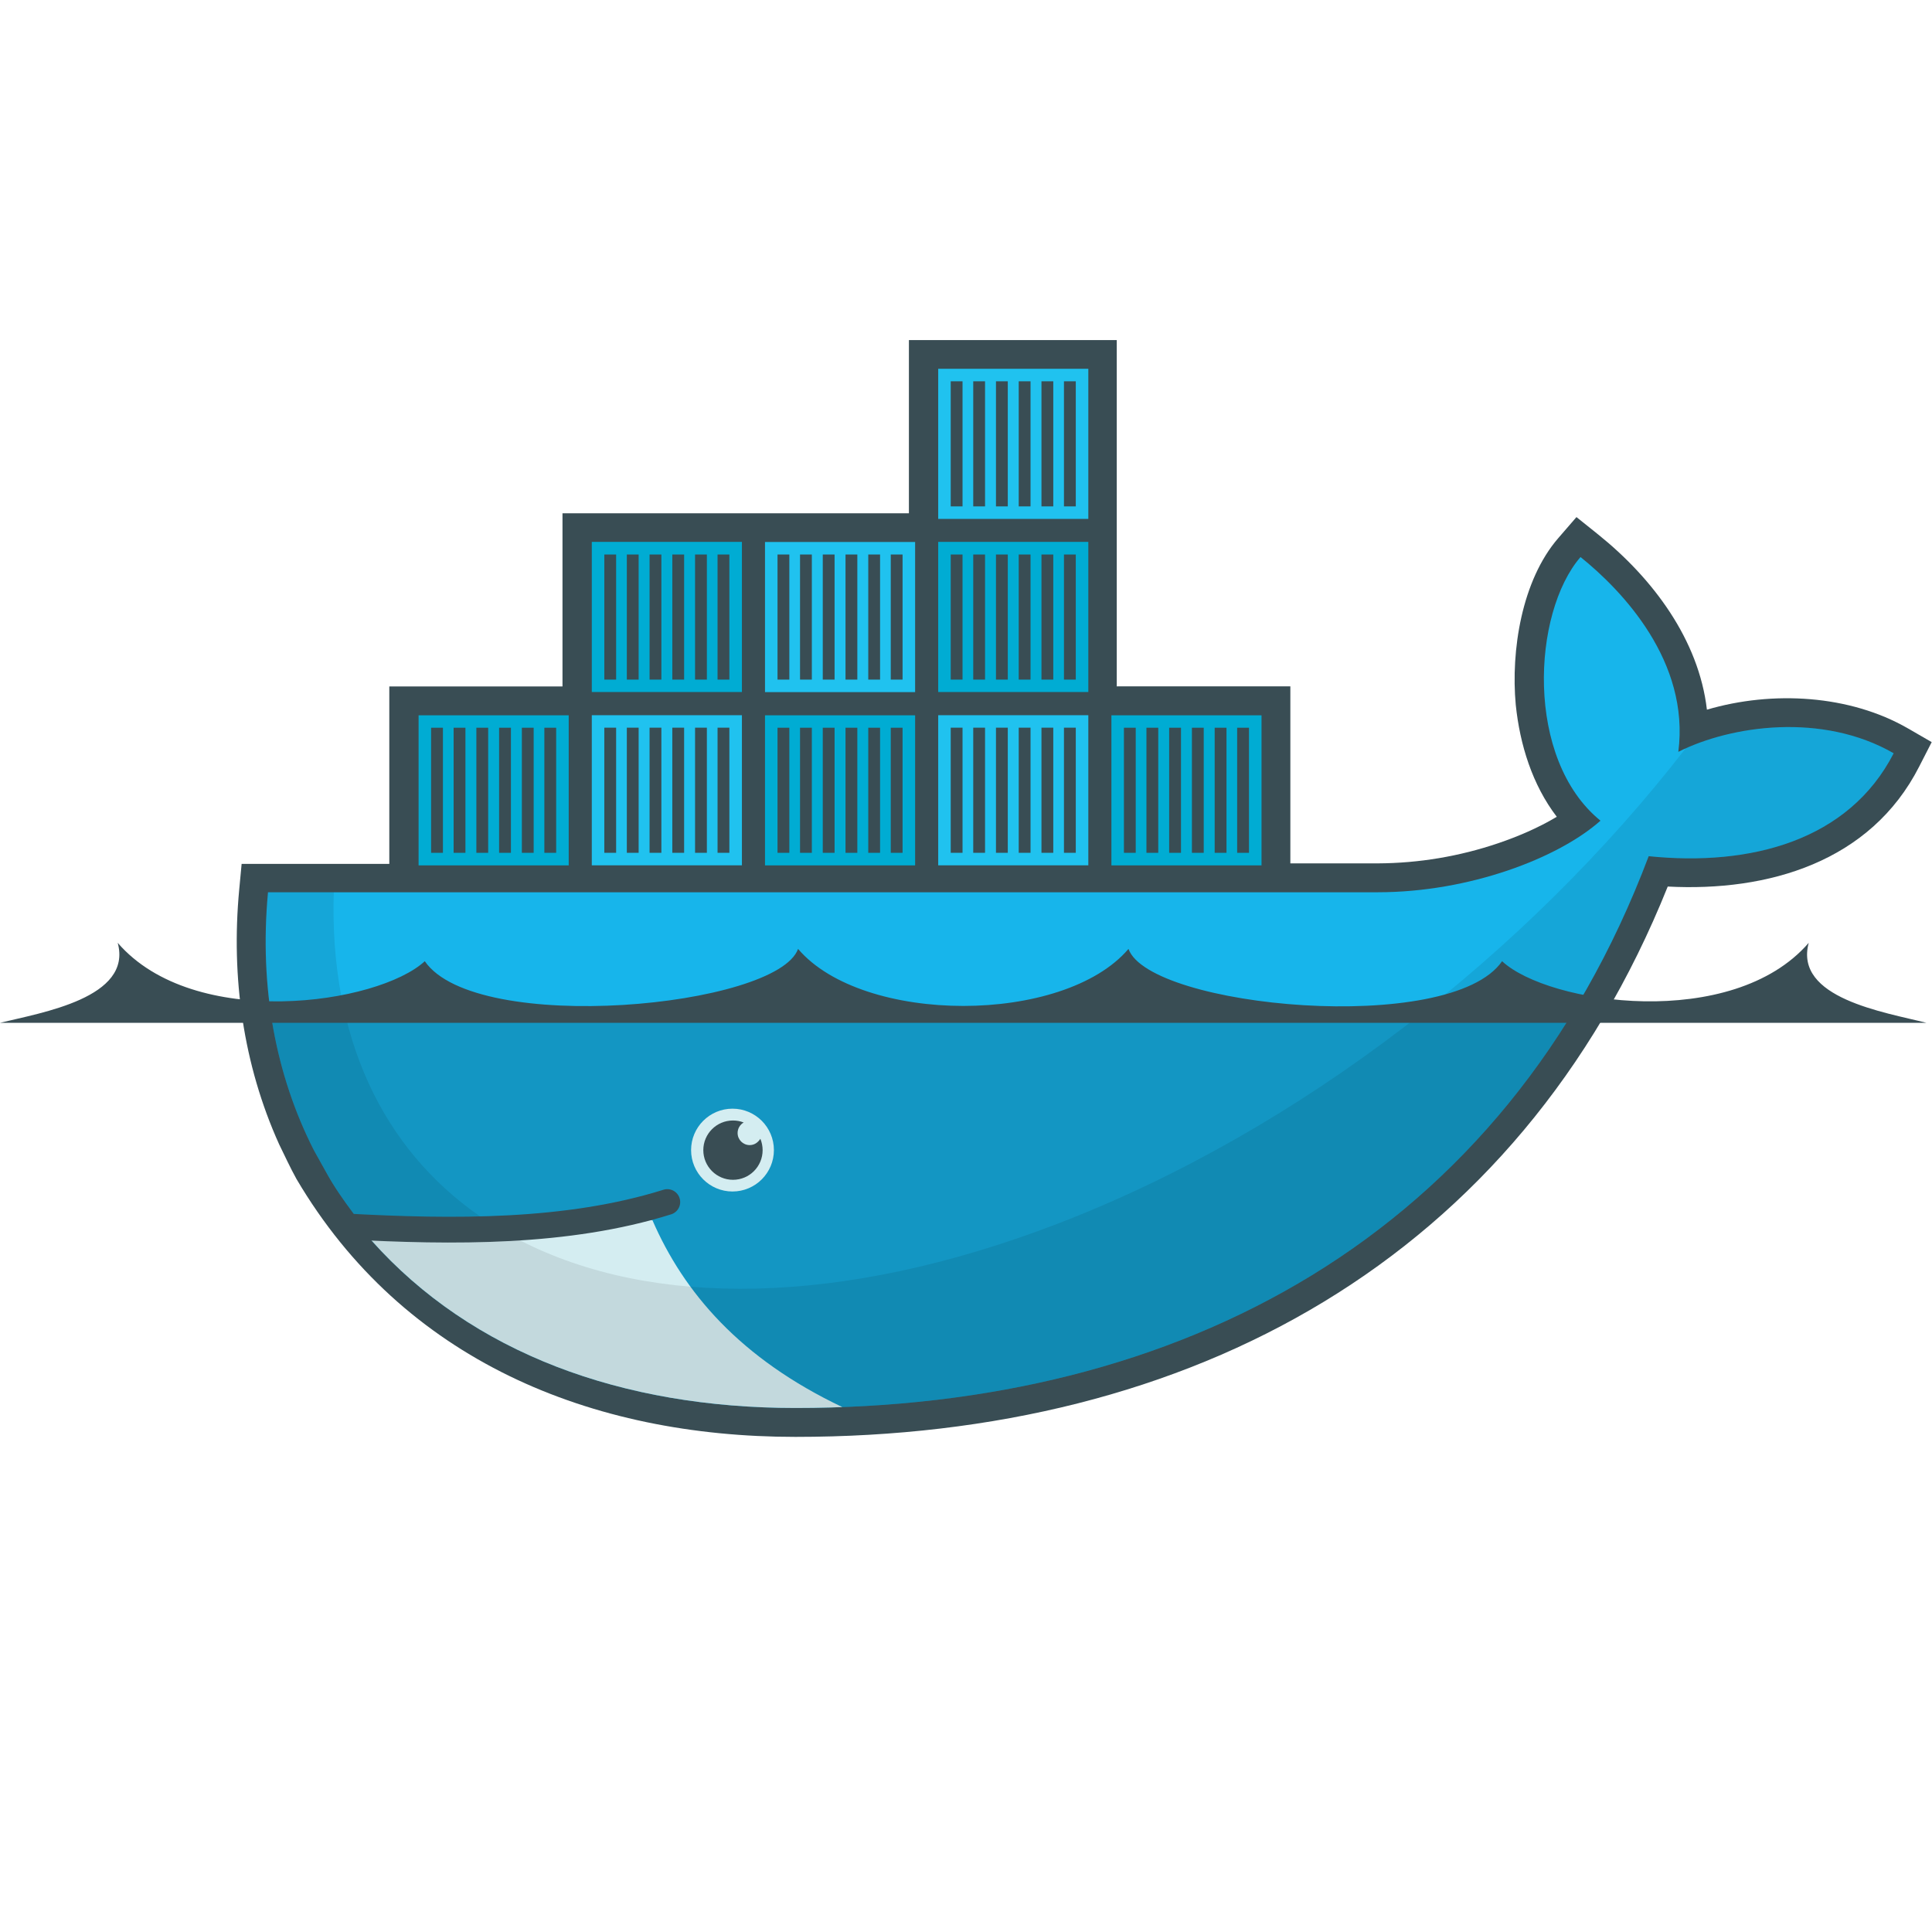
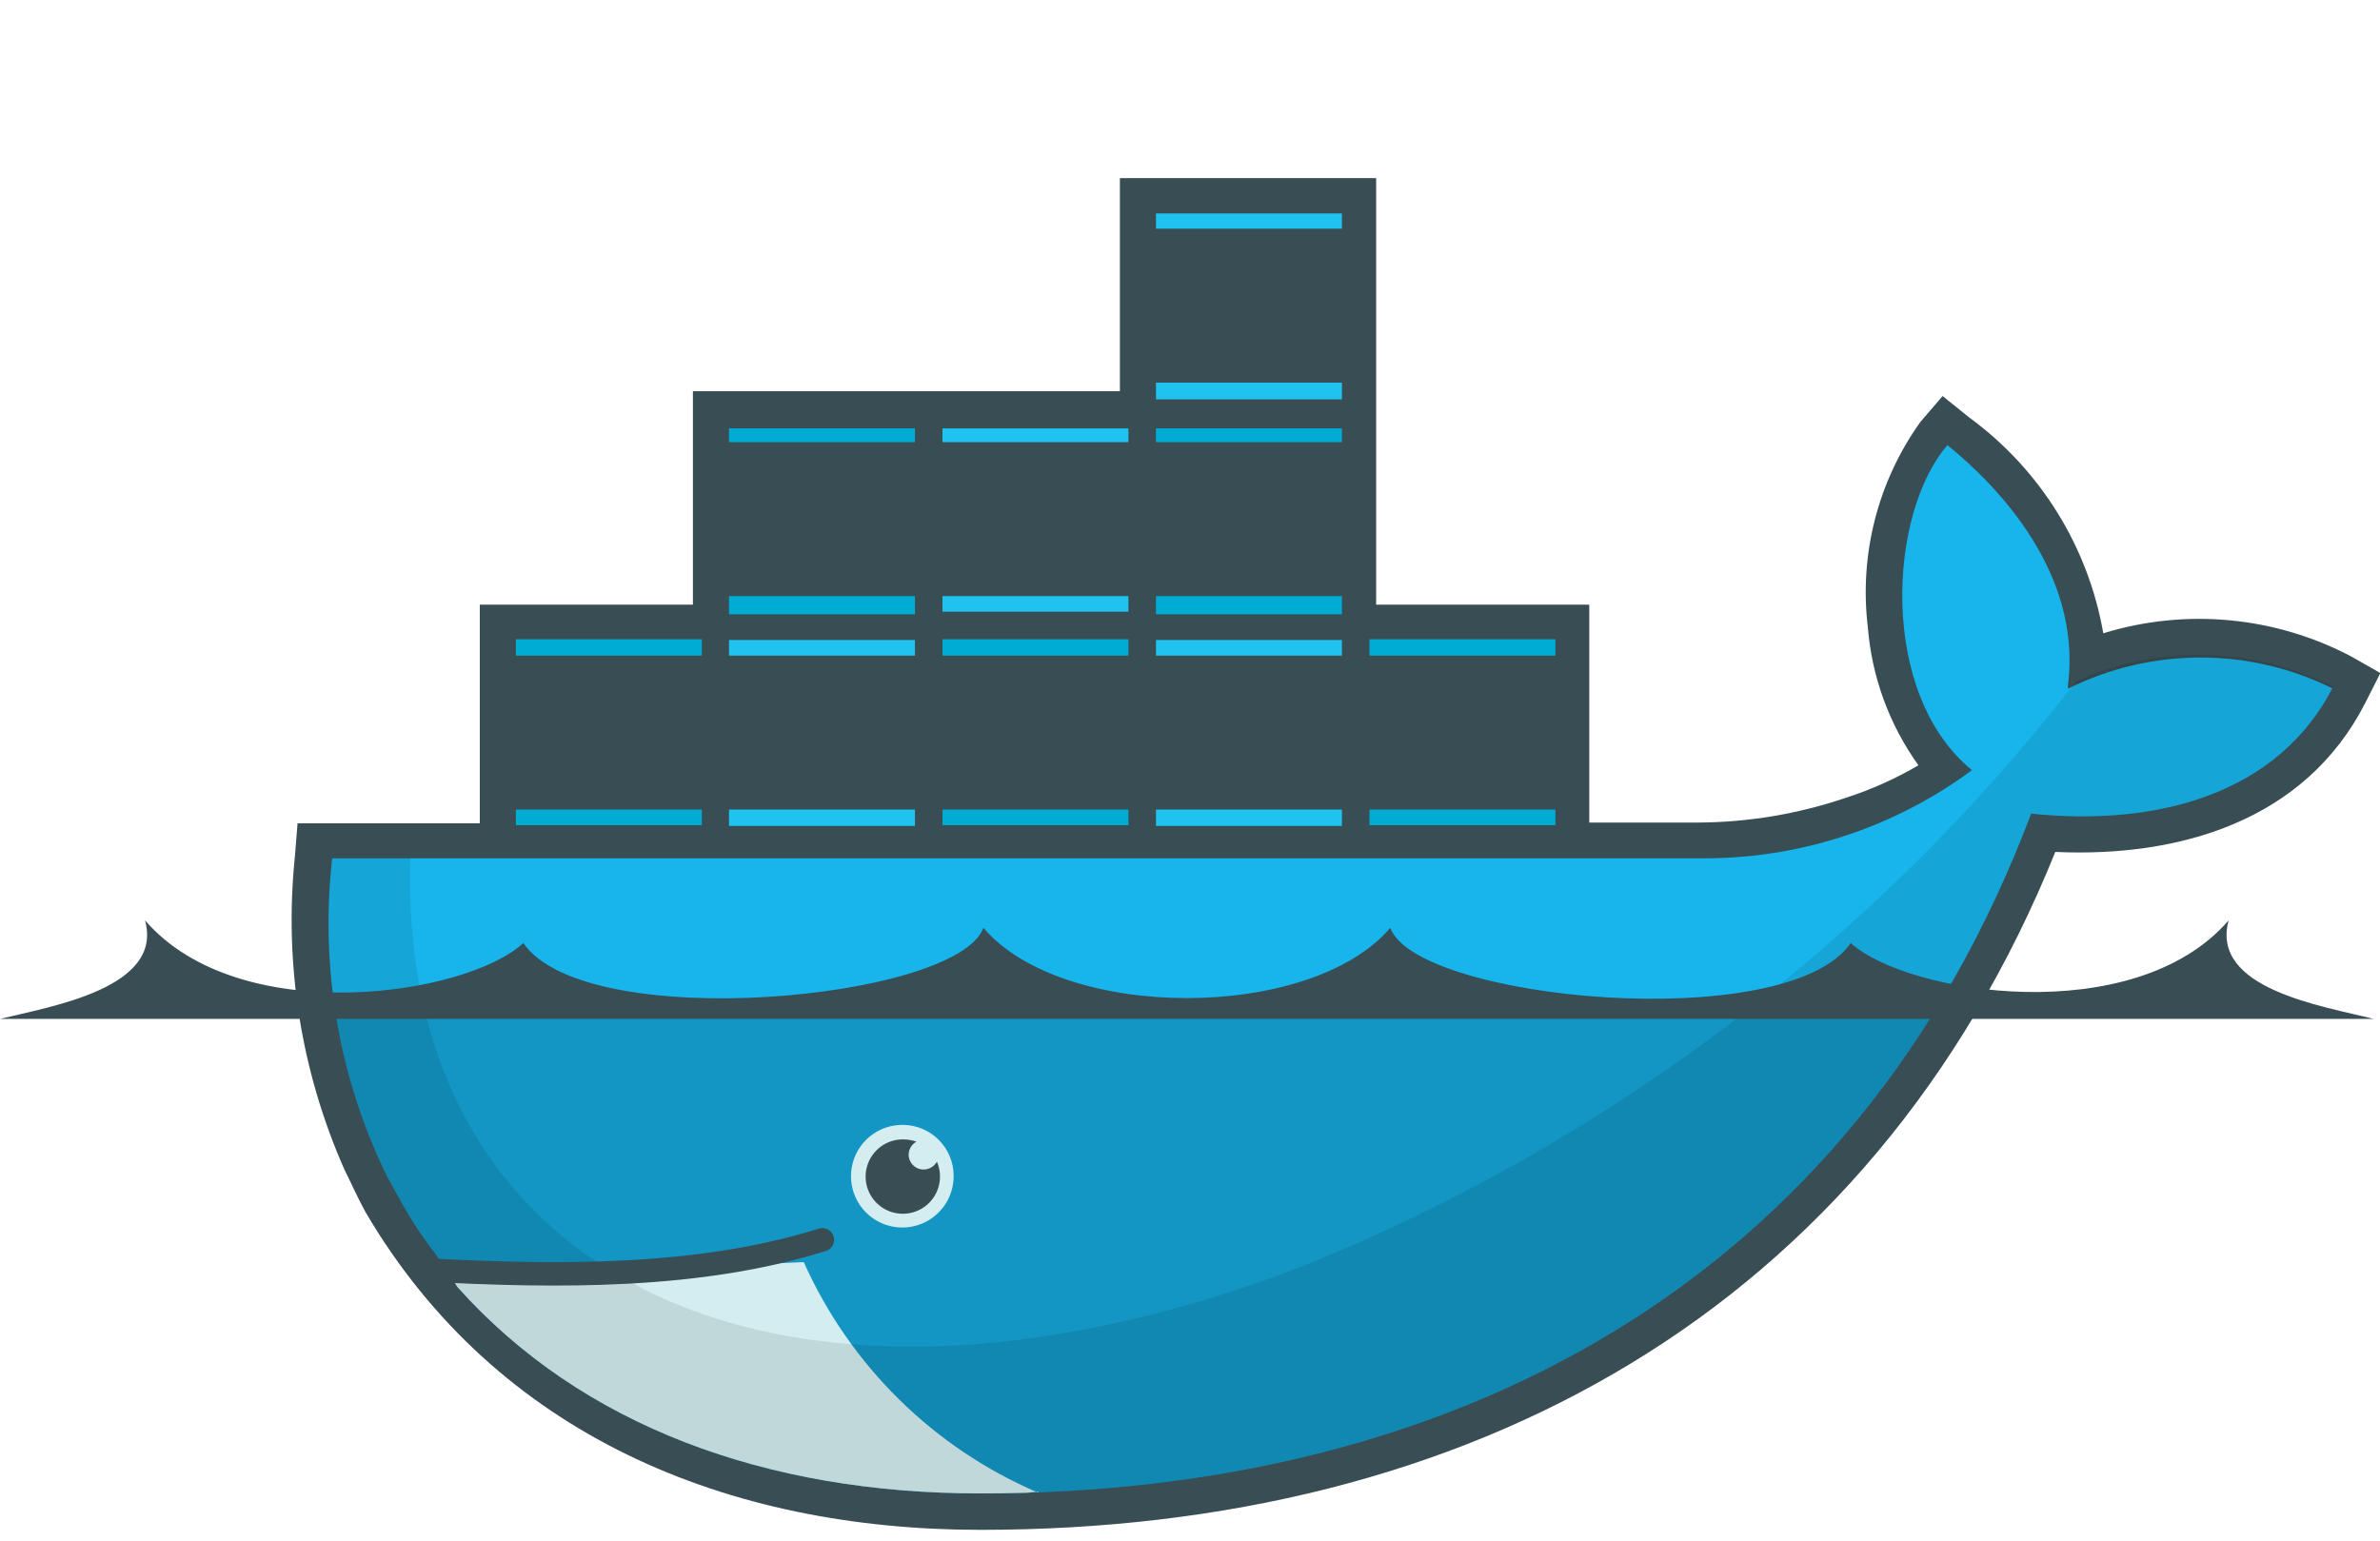
- <svg xmlns="http://www.w3.org/2000/svg" xmlns:xlink="http://www.w3.org/1999/xlink" width="64" height="64" viewBox="0 0 32 32">
+ <svg xmlns="http://www.w3.org/2000/svg" id="Layer_1" data-name="Layer 1" viewBox="0 0 63.99 41.42">
  <defs>
-     <clipPath id="A">
-       <path d="M76 2v46H54v23H35.58l-.206 2c-1.15 12.53 1.036 24.088 6.063 33.97l1.688 3.03c1 1.817 2.2 3.523 3.438 5.188s1.686 2.583 2.47 3.688C62.32 133.8 82.13 141 105 141c50.648 0 93.633-22.438 112.656-72.844C231.153 69.54 244.1 66.08 250 54.563c-9.4-5.424-21.478-3.685-28.437-.187L240 2l-72 46h-23V2z" />
+     <clipPath id="clip-path" transform="translate(0 -6.48)">
+       <path d="M19.07,11.76V23.3H13.55v5.78H8.93l0,.5A15.5,15.5,0,0,0,10.4,38.1l.42.76a10.45,10.45,0,0,0,.86,1.3c.31.42.43.65.62.93,3.34,3.74,8.31,5.55,14.05,5.55,12.71,0,23.49-5.63,28.26-18.28,3.39.35,6.64-.52,8.12-3.41a8,8,0,0,0-7.13-.05l4.62-13.14L42.16,23.3H36.38V11.76Z" fill="none" />
    </clipPath>
  </defs>
-   <g transform="matrix(.679423 0 0 .679423 -2.086149 13.78182)">
-     <path d="M30.305-3.553h4.222V.763h2.135a9.26 9.26 0 0 0 2.934-.492c.46-.156.974-.372 1.426-.644-.596-.778-.9-1.76-1-2.73-.122-1.317.144-3.032 1.036-4.063l.444-.513.53.425c1.332 1.07 2.452 2.565 2.65 4.27 1.603-.472 3.486-.36 4.9.456l.58.335-.305.596c-1.187 2.33-3.687 3.053-6.13 2.925-3.656 9.105-11.615 13.416-21.265 13.416-4.986 0-9.56-1.864-12.164-6.287-.153-.275-.283-.562-.422-.844-.88-1.947-1.173-4.08-.975-6.2l.06-.638h3.6V-3.55h4.222v-4.222h8.445v-4.222h5.067v8.445" fill="#394d54" />
-     <g transform="matrix(.184659 0 0 .184659 3.070472 -11.99786)" clip-path="url(#A)">
-       <g id="B">
-         <g id="C" transform="translate(0 -22.866)">
-           <path d="M123.86 3.8h19.818v19.817H123.86z" fill="#00acd3" />
-           <path d="M123.86 26.676h19.818v19.818H123.86z" fill="#20c2ef" />
-           <path id="D" d="M126.292 21.977V5.46m2.972 16.516V5.46m3.002 16.516V5.46m3.003 16.516V5.46m3.003 16.516V5.46m2.97 16.516V5.46" stroke="#394d54" stroke-width="1.56" />
-           <use xlink:href="#D" y="22.866" />
-         </g>
-         <use xlink:href="#C" transform="matrix(1 0 0 -1 22.866 4.572651)" />
+   <path d="M37,22.74h5.73V28.6h2.91a12.55,12.55,0,0,0,4-.67,9.8,9.8,0,0,0,1.94-.87,7.38,7.38,0,0,1-1.36-3.71,7.87,7.87,0,0,1,1.41-5.52l.6-.7.72.58a9.12,9.12,0,0,1,3.6,5.8,8.77,8.77,0,0,1,6.66.62l.79.45-.41.81c-1.62,3.17-5,4.15-8.33,4-5,12.37-15.79,18.23-28.9,18.23-6.78,0-13-2.53-16.53-8.54-.21-.38-.38-.77-.57-1.15a16.6,16.6,0,0,1-1.33-8.43L8,28.62h4.9V22.74h5.73V17H30.11V11.27H37V22.74" transform="translate(0 -6.48)" fill="#394d54" />
+   <g clip-path="url(#clip-path)">
+     <g id="B">
+       <g id="C">
+         <path d="M31.08,6.48h5v5h-5Z" transform="translate(0 -6.48)" fill="#00acd3" />
+         <path d="M31.08,12.22h5v5h-5Z" transform="translate(0 -6.48)" fill="#20c2ef" />
+         <path id="D" d="M31.69,11V6.89M32.44,11V6.89M33.19,11V6.89M33.94,11V6.89M34.7,11V6.89M35.44,11V6.89" transform="translate(0 -6.48)" stroke="#394d54" stroke-width="1.56" />
+         <path d="M31.69,16.77V12.63m.75,4.14V12.63m.75,4.14V12.63m.75,4.14V12.63m.76,4.14V12.63m.74,4.14V12.63" transform="translate(0 -6.48)" stroke="#394d54" stroke-width="1.56" />
      </g>
-       <use xlink:href="#B" x="-91.464" y="45.732" />
-       <use xlink:href="#B" x="-45.732" y="45.732" />
-       <use xlink:href="#B" y="45.732" />
-       <path d="M221.57 54.38c1.533-11.915-7.384-21.275-12.914-25.718-6.373 7.368-7.363 26.678 2.635 34.807-5.58 4.956-17.337 9.448-29.376 9.448H34C32.83 85.484 34 146 34 146h217l-.987-91.424c-9.4-5.424-21.484-3.694-28.443-.197" fill="#17b5eb" />
-       <path d="M34 89v57h217V89" fill-opacity=".17" />
-       <path d="M111.237 140.9c-13.54-6.425-20.972-15.16-25.107-24.694L45 118l21 28 45.237-5.1" fill="#d4edf1" />
-       <path d="M222.5 53.938v.03c-20.86 26.9-50.783 50.38-82.906 62.72-28.655 11.008-53.638 11.06-70.875 2.22-1.856-1.048-3.676-2.212-5.5-3.312-12.637-8.832-19.754-23.44-19.156-42.687H34V146h217V50h-25z" fill-opacity=".085" />
+       <path d="M36.82,17.19h5v-5h-5Z" transform="translate(0 -6.48)" fill="#00acd3" />
+       <path d="M36.82,11.45h5v-5h-5Z" transform="translate(0 -6.48)" fill="#20c2ef" />
+       <path d="M37.43,12.63v4.15m.74-4.15v4.15m.76-4.15v4.15m.75-4.15v4.15m.75-4.15v4.15m.75-4.15v4.15" transform="translate(0 -6.48)" stroke="#394d54" stroke-width="1.56" />
+       <path d="M37.43,6.89V11m.74-4.15V11m.76-4.15V11m.75-4.15V11m.75-4.15V11m.75-4.15V11" transform="translate(0 -6.48)" stroke="#394d54" stroke-width="1.56" />
    </g>
-     <path d="M11.496 9.613c2.616.143 5.407.17 7.842-.594" fill="none" stroke="#394d54" stroke-width=".628" stroke-linecap="round" />
-     <path d="M21.937 7.753a1.01 1.01 0 0 1-1.009 1.009 1.01 1.01 0 0 1-1.01-1.009 1.01 1.01 0 0 1 1.01-1.01 1.01 1.01 0 0 1 1.009 1.01z" fill="#d4edf1" />
-     <path d="M21.2 7.08c-.088.05-.148.146-.148.256 0 .163.132.295.295.295.112 0 .2-.062.26-.154a.73.73 0 0 1 .055.277c0 .4-.324.723-.723.723s-.723-.324-.723-.723.324-.723.723-.723a.72.72 0 0 1 .262.049zM3.07 4.65h46.964c-1.023-.26-3.235-.6-2.87-1.95-1.86 2.152-6.344 1.5-7.475.448-1.26 1.828-8.597 1.133-9.108-.3-1.58 1.854-6.475 1.854-8.055 0-.512 1.424-7.848 2.12-9.1.3C12.284 4.2 7.8 4.853 5.94 2.7c.365 1.34-1.848 1.7-2.87 1.95" fill="#394d54" />
+     <path d="M8.13,18h5v5h-5Z" transform="translate(0 -6.48)" fill="#00acd3" />
+     <path d="M8.13,23.69h5v5h-5Z" transform="translate(0 -6.48)" fill="#20c2ef" />
+     <path d="M8.74,22.51V18.37m.74,4.14V18.37m.76,4.14V18.37M11,22.51V18.37m.76,4.14V18.37m.74,4.14V18.37" transform="translate(0 -6.48)" stroke="#394d54" stroke-width="1.56" />
+     <path d="M8.74,28.25V24.11m.74,4.14V24.11m.76,4.14V24.11M11,28.25V24.11m.76,4.14V24.11m.74,4.14V24.11" transform="translate(0 -6.48)" stroke="#394d54" stroke-width="1.56" />
+     <path d="M13.87,28.67h5v-5h-5Z" transform="translate(0 -6.48)" fill="#00acd3" />
+     <path d="M13.87,22.93h5V18h-5Z" transform="translate(0 -6.48)" fill="#20c2ef" />
+     <path d="M14.48,24.11v4.14m.74-4.14v4.14M16,24.11v4.14m.75-4.14v4.14m.75-4.14v4.14m.75-4.14v4.14" transform="translate(0 -6.48)" stroke="#394d54" stroke-width="1.56" />
+     <path d="M14.48,18.37v4.14m.74-4.14v4.14M16,18.37v4.14m.75-4.14v4.14m.75-4.14v4.14m.75-4.14v4.14" transform="translate(0 -6.48)" stroke="#394d54" stroke-width="1.56" />
+     <path d="M19.6,18h5v5h-5Z" transform="translate(0 -6.48)" fill="#00acd3" />
+     <path d="M19.6,23.69h5v5h-5Z" transform="translate(0 -6.48)" fill="#20c2ef" />
+     <path d="M20.21,22.51V18.37M21,22.51V18.37m.75,4.14V18.37m.76,4.14V18.37m.75,4.14V18.37M24,22.51V18.37" transform="translate(0 -6.48)" stroke="#394d54" stroke-width="1.56" />
+     <path d="M20.21,28.25V24.11M21,28.25V24.11m.75,4.14V24.11m.76,4.14V24.11m.75,4.14V24.11M24,28.25V24.11" transform="translate(0 -6.48)" stroke="#394d54" stroke-width="1.56" />
+     <path d="M25.34,28.67h5v-5h-5Z" transform="translate(0 -6.48)" fill="#00acd3" />
+     <path d="M25.34,22.93h5V18h-5Z" transform="translate(0 -6.48)" fill="#20c2ef" />
+     <path d="M26,24.11v4.14m.75-4.14v4.14m.75-4.14v4.14m.75-4.14v4.14M29,24.11v4.14m.74-4.14v4.14" transform="translate(0 -6.48)" stroke="#394d54" stroke-width="1.56" />
+     <path d="M26,18.37v4.14m.75-4.14v4.14m.75-4.14v4.14m.75-4.14v4.14M29,18.37v4.14m.74-4.14v4.14" transform="translate(0 -6.48)" stroke="#394d54" stroke-width="1.56" />
+     <path d="M31.08,18h5v5h-5Z" transform="translate(0 -6.48)" fill="#00acd3" />
+     <path d="M31.08,23.69h5v5h-5Z" transform="translate(0 -6.48)" fill="#20c2ef" />
+     <path d="M31.69,22.51V18.37m.75,4.14V18.37m.75,4.14V18.37m.75,4.14V18.37m.76,4.14V18.37m.74,4.14V18.37" transform="translate(0 -6.48)" stroke="#394d54" stroke-width="1.56" />
+     <path d="M31.69,28.25V24.11m.75,4.14V24.11m.75,4.14V24.11m.75,4.14V24.11m.76,4.14V24.11m.74,4.14V24.11" transform="translate(0 -6.48)" stroke="#394d54" stroke-width="1.56" />
+     <path d="M36.82,28.67h5v-5h-5Z" transform="translate(0 -6.48)" fill="#00acd3" />
+     <path d="M36.82,22.93h5V18h-5Z" transform="translate(0 -6.48)" fill="#20c2ef" />
+     <path d="M37.43,24.11v4.14m.74-4.14v4.14m.76-4.14v4.14m.75-4.14v4.14m.75-4.14v4.14m.75-4.14v4.14" transform="translate(0 -6.48)" stroke="#394d54" stroke-width="1.56" />
+     <path d="M37.43,18.37v4.14m.74-4.14v4.14m.76-4.14v4.14m.75-4.14v4.14m.75-4.14v4.14m.75-4.14v4.14" transform="translate(0 -6.48)" stroke="#394d54" stroke-width="1.56" />
+     <path d="M55.6,24.91c.38-3-1.86-5.34-3.24-6.46-1.6,1.85-1.85,6.7.66,8.74a12.09,12.09,0,0,1-7.37,2.37H8.53c-.29,3.15,0,18.34,0,18.34H63L62.73,25a8,8,0,0,0-7.13,0" transform="translate(0 -6.48)" fill="#17b5eb" />
+     <path d="M8.53,33.59V47.9H63V33.59" transform="translate(0 -6.48)" fill-opacity="0.17" />
+     <path d="M27.91,46.62a12.13,12.13,0,0,1-6.3-6.2l-10.32.45,5.27,7,11.35-1.28" transform="translate(0 -6.48)" fill="#d4edf1" />
+     <path d="M55.83,24.79h0A50,50,0,0,1,35,40.54c-7.19,2.76-13.46,2.78-17.79.56l-1.38-.83c-3.17-2.22-4.95-5.89-4.8-10.72H8.53V47.9H63V23.81H56.71Z" transform="translate(0 -6.48)" fill-opacity="0.09" />
  </g>
+   <path d="M11.45,40.63c3.55.19,7.35.23,10.66-.81" transform="translate(0 -6.48)" fill="none" stroke="#394d54" stroke-linecap="round" stroke-width="0.63" />
+   <path d="M25.64,38.1a1.38,1.38,0,1,1-1.37-1.37h0A1.37,1.37,0,0,1,25.64,38.1Z" transform="translate(0 -6.48)" fill="#d4edf1" />
+   <path d="M24.64,37.18a.41.41,0,0,0-.21.35.4.4,0,0,0,.4.4.41.41,0,0,0,.36-.21,1,1,0,1,1-.91-.6,1.13,1.13,0,0,1,.36.06ZM0,33.88H63.82c-1.39-.35-4.4-.81-3.9-2.65-2.53,2.93-8.62,2-10.16.61-1.71,2.49-11.68,1.54-12.38-.41-2.14,2.52-8.8,2.52-10.94,0-.7,1.94-10.67,2.88-12.37.41-1.55,1.43-7.64,2.32-10.17-.61.5,1.82-2.51,2.31-3.9,2.65" transform="translate(0 -6.48)" fill="#394d54" />
</svg>
